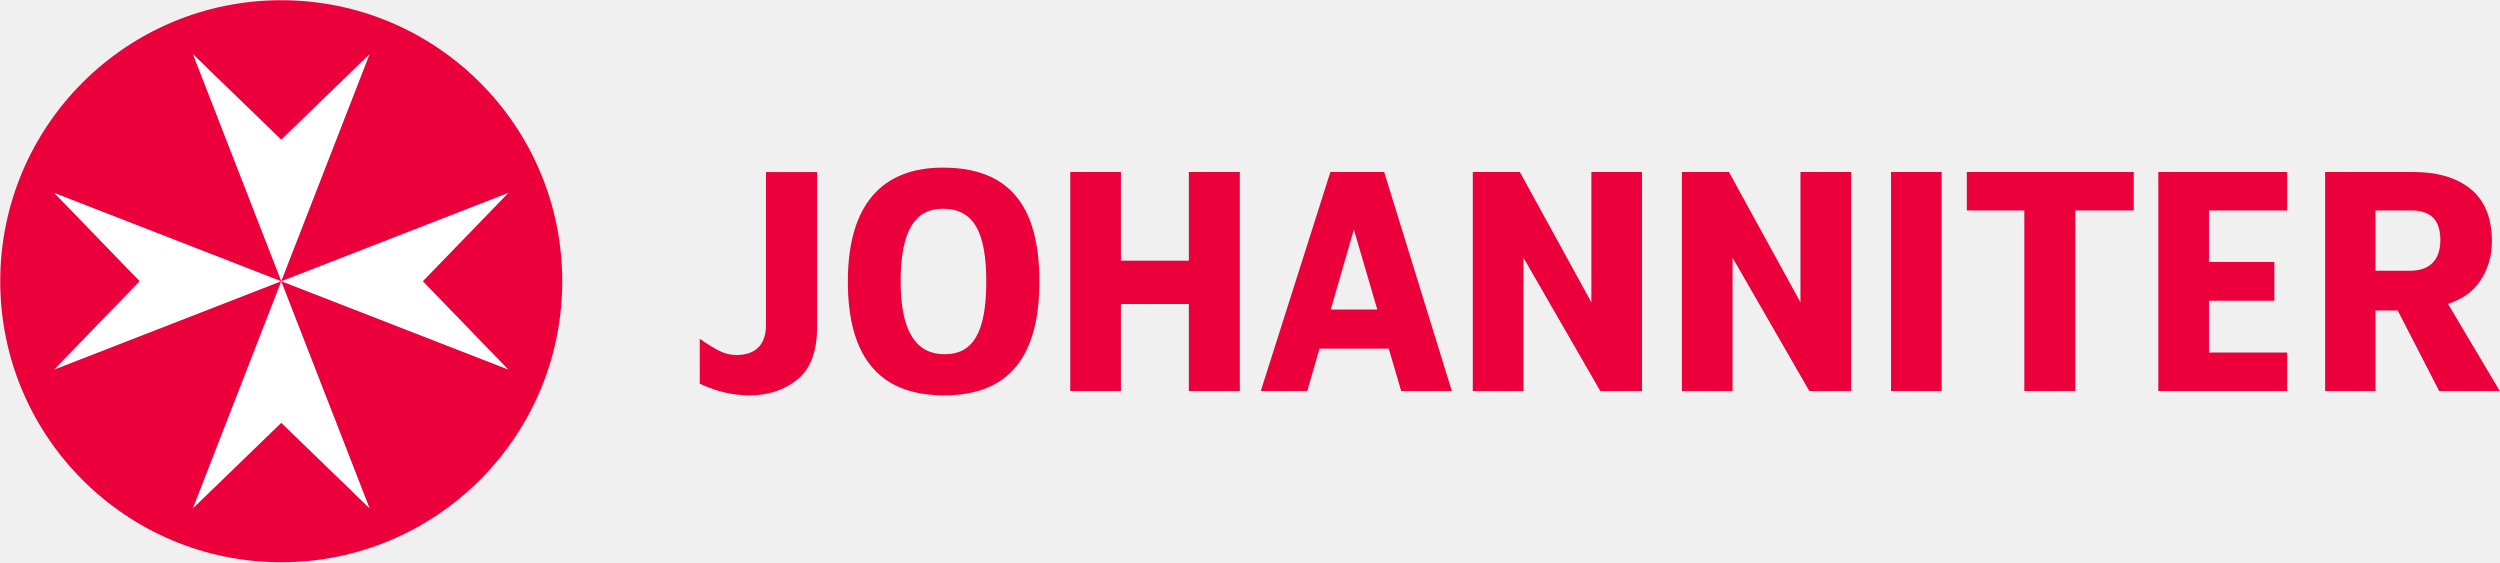
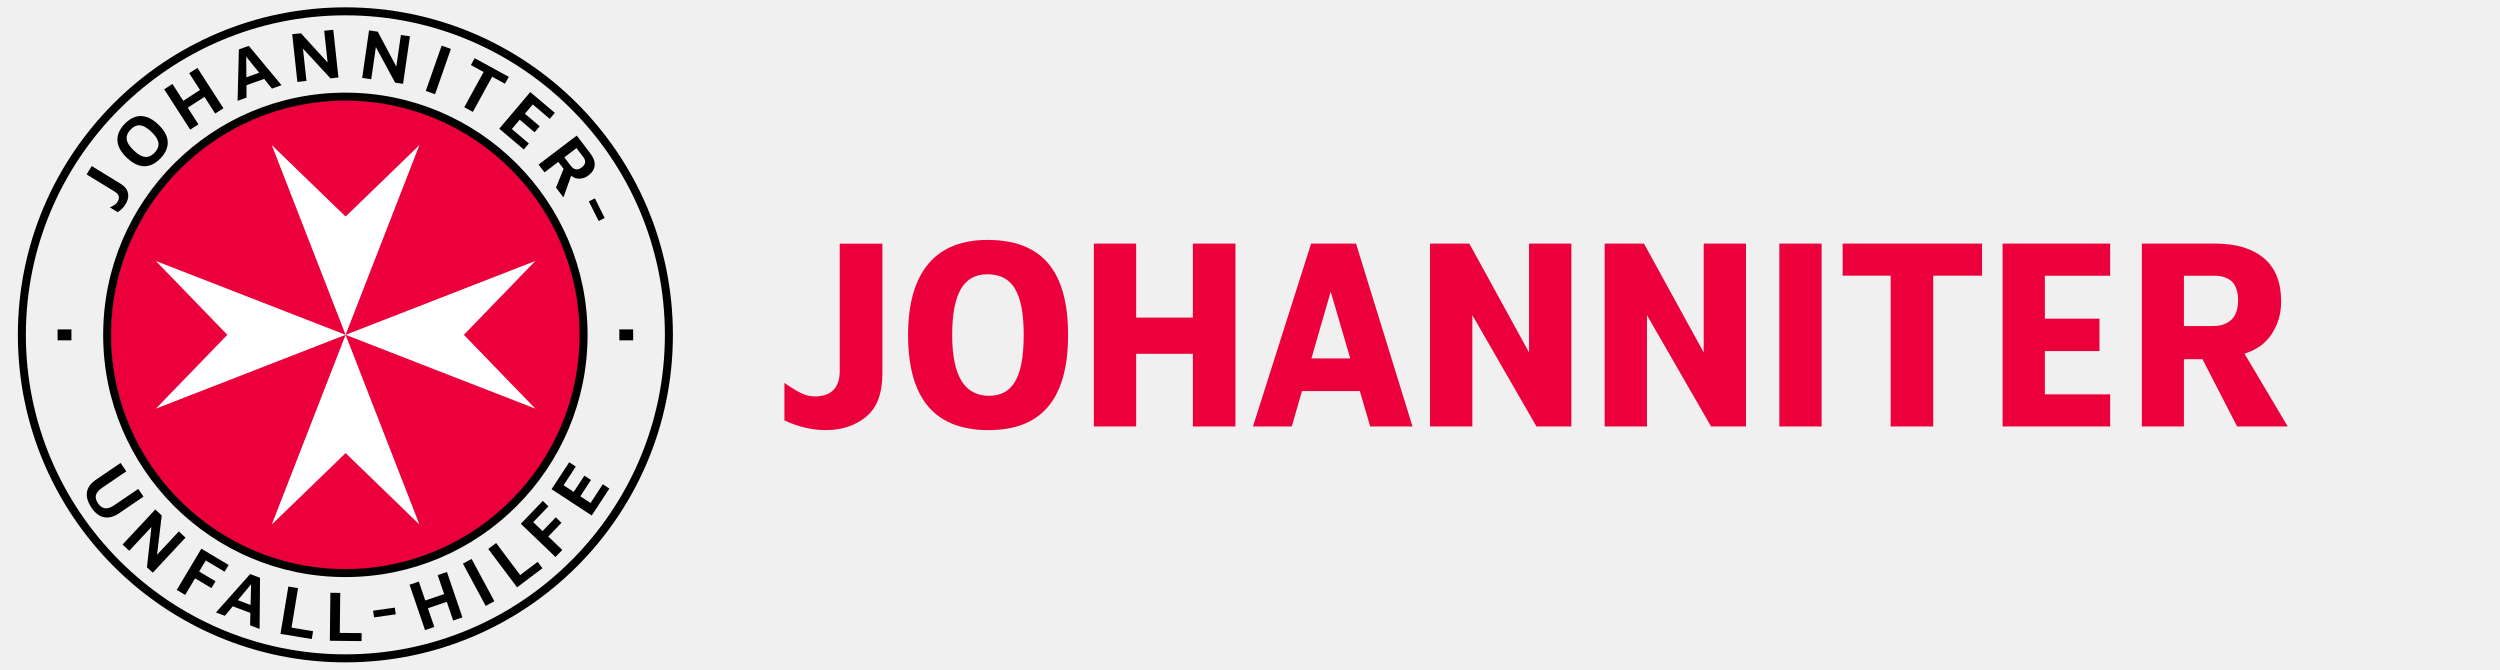
- <svg xmlns="http://www.w3.org/2000/svg" version="1.1" x="0" y="0" width="200" height="45" viewBox="0, 0, 200, 45">
-   <g>
-     <g>
-       <path d="M55.98,30.695 L55.98,27.104 C56.653,27.574 57.152,27.871 57.592,28.092 C58.027,28.308 58.47,28.4 58.908,28.4 C60.455,28.4 61.278,27.565 61.278,26.002 L61.278,13.767 L65.366,13.767 L65.366,26.178 C65.366,28.112 64.844,29.505 63.801,30.354 C62.759,31.204 61.472,31.628 59.942,31.628 C58.63,31.628 57.308,31.317 55.98,30.695 M67.827,22.519 C67.827,16.254 70.671,13.41 75.426,13.41 C80.685,13.41 83.151,16.404 83.151,22.519 C83.151,29.062 80.258,31.628 75.527,31.628 C70.52,31.628 67.827,28.76 67.827,22.519 M78.902,22.519 C78.902,18.398 77.795,16.699 75.425,16.699 C73.185,16.699 72.051,18.475 72.051,22.519 C72.051,26.564 73.313,28.339 75.58,28.339 C77.795,28.339 78.902,26.666 78.902,22.519 M85.621,13.76 L89.673,13.76 L89.673,20.851 L95.107,20.851 L95.107,13.76 L99.184,13.76 L99.184,31.279 L95.107,31.279 L95.107,24.318 L89.673,24.318 L89.673,31.279 L85.621,31.279 z M116.144,31.278 L110.733,13.76 L106.431,13.76 L100.863,31.278 L104.58,31.278 L105.559,27.888 L111.1,27.888 L112.093,31.278 z M110.183,24.761 L106.462,24.761 L108.308,18.363 z M148.088,13.76 L148.088,31.279 L144.745,31.279 L138.603,20.615 L138.603,31.279 L134.55,31.279 L134.55,13.76 L138.314,13.76 L144.037,24.187 L144.037,13.76 z M131.36,13.76 L131.36,31.279 L128.02,31.279 L121.876,20.615 L121.876,31.279 L117.823,31.279 L117.823,13.76 L121.587,13.76 L127.309,24.187 L127.309,13.76 z M151.283,13.76 L155.332,13.76 L155.332,31.279 L151.283,31.279 z M161.946,16.835 L157.347,16.835 L157.347,13.76 L170.701,13.76 L170.701,16.835 L166.023,16.835 L166.023,31.278 L161.946,31.278 z M195.84,24.307 C196.919,23.958 197.817,23.392 198.444,22.423 C199.074,21.452 199.35,20.439 199.35,19.302 C199.35,17.466 198.797,16.084 197.697,15.157 C196.593,14.23 195.039,13.76 193.029,13.76 L186.01,13.76 L186.01,31.278 L190.036,31.278 L190.036,24.836 L191.814,24.836 L195.135,31.279 L199.98,31.279 z M192.788,21.661 L190.036,21.661 L190.036,16.837 L192.971,16.837 C193.578,16.837 194.235,16.996 194.651,17.412 C195.036,17.795 195.229,18.455 195.229,19.19 C195.229,20.771 194.415,21.661 192.788,21.661 M172.667,31.279 L182.973,31.279 L182.973,28.2 L176.718,28.2 L176.718,24.058 L181.949,24.058 L181.949,20.953 L176.718,20.953 L176.718,16.837 L182.973,16.837 L182.973,13.76 L172.667,13.76 z M44.98,22.499 C44.98,34.914 34.915,44.979 22.5,44.979 C10.085,44.979 0.02,34.914 0.02,22.499 C0.02,10.084 10.085,0.019 22.5,0.019 C34.915,0.019 44.98,10.084 44.98,22.499" fill="#EB003C" />
-       <path d="M22.5,22.499 L4.327,15.428 L11.171,22.499 L4.327,29.571 z M22.5,22.499 L40.673,29.571 L33.829,22.499 L40.673,15.428 z M22.5,22.499 L15.429,40.673 L22.5,33.828 L29.571,40.673 z M22.5,22.499 L29.571,4.326 L22.5,11.17 L15.429,4.326 z" fill="#FFFFFF" />
+ <svg xmlns="http://www.w3.org/2000/svg" width="100%" height="100%" viewBox="0 0 168 45" version="1.1" xml:space="preserve" style="fill-rule:evenodd;clip-rule:evenodd;stroke-linejoin:round;stroke-miterlimit:2;">
+   <g transform="matrix(1,0,0,1,-22,0)">
+     <g transform="matrix(0.885061,0,0,0.885061,11.0879,2.58638)">
+       <g>
+         <g transform="matrix(0.792653,0,0,0.792653,20.7347,4.66511)">
+           <path d="M64.533,30.695L64.533,27.104C65.206,27.574 65.705,27.871 66.145,28.092C66.58,28.308 67.023,28.4 67.461,28.4C69.008,28.4 69.831,27.565 69.831,26.002L69.831,13.767L73.919,13.767L73.919,26.178C73.919,28.112 73.397,29.505 72.354,30.354C71.312,31.204 70.025,31.628 68.495,31.628C67.183,31.628 65.861,31.317 64.533,30.695M76.38,22.519C76.38,16.254 79.224,13.41 83.979,13.41C89.238,13.41 91.704,16.404 91.704,22.519C91.704,29.062 88.811,31.628 84.08,31.628C79.073,31.628 76.38,28.76 76.38,22.519M87.455,22.519C87.455,18.398 86.348,16.699 83.978,16.699C81.738,16.699 80.604,18.475 80.604,22.519C80.604,26.564 81.866,28.339 84.133,28.339C86.348,28.339 87.455,26.666 87.455,22.519M94.174,13.76L98.226,13.76L98.226,20.851L103.66,20.851L103.66,13.76L107.737,13.76L107.737,31.279L103.66,31.279L103.66,24.318L98.226,24.318L98.226,31.279L94.174,31.279L94.174,13.76ZM124.697,31.278L119.286,13.76L114.984,13.76L109.416,31.278L113.133,31.278L114.112,27.888L119.653,27.888L120.646,31.278L124.697,31.278ZM118.736,24.761L115.015,24.761L116.861,18.363L118.736,24.761ZM156.641,13.76L156.641,31.279L153.298,31.279L147.156,20.615L147.156,31.279L143.103,31.279L143.103,13.76L146.867,13.76L152.59,24.187L152.59,13.76L156.641,13.76ZM139.913,13.76L139.913,31.279L136.573,31.279L130.429,20.615L130.429,31.279L126.376,31.279L126.376,13.76L130.14,13.76L135.862,24.187L135.862,13.76L139.913,13.76ZM159.836,13.76L163.885,13.76L163.885,31.279L159.836,31.279L159.836,13.76ZM170.499,16.835L165.9,16.835L165.9,13.76L179.254,13.76L179.254,16.835L174.576,16.835L174.576,31.278L170.499,31.278L170.499,16.835ZM204.393,24.307C205.472,23.958 206.37,23.392 206.997,22.423C207.627,21.452 207.903,20.439 207.903,19.302C207.903,17.466 207.35,16.084 206.25,15.157C205.146,14.23 203.592,13.76 201.582,13.76L194.563,13.76L194.563,31.278L198.589,31.278L198.589,24.836L200.367,24.836L203.688,31.279L208.533,31.279L204.393,24.307ZM201.341,21.661L198.589,21.661L198.589,16.837L201.524,16.837C202.131,16.837 202.788,16.996 203.204,17.412C203.589,17.795 203.782,18.455 203.782,19.19C203.782,20.771 202.968,21.661 201.341,21.661M181.22,31.279L191.526,31.279L191.526,28.2L185.271,28.2L185.271,24.058L190.502,24.058L190.502,20.953L185.271,20.953L185.271,16.837L191.526,16.837L191.526,13.76L181.22,13.76L181.22,31.279ZM44.98,22.499C44.98,34.914 34.915,44.979 22.5,44.979C10.085,44.979 0.02,34.914 0.02,22.499C0.02,10.084 10.085,0.019 22.5,0.019C34.915,0.019 44.98,10.084 44.98,22.499" style="fill:rgb(235,0,60);fill-rule:nonzero;" />
+           <path d="M22.5,22.499L4.327,15.428L11.171,22.499L4.327,29.571L22.5,22.499ZM22.5,22.499L40.673,29.571L33.829,22.499L40.673,15.428L22.5,22.499ZM22.5,22.499L15.429,40.673L22.5,33.828L29.571,40.673L22.5,22.499ZM22.5,22.499L29.571,4.326L22.5,11.17L15.429,4.326L22.5,22.499Z" style="fill:white;fill-rule:nonzero;" />
+         </g>
+         <g transform="matrix(0.276852,0,0,0.276852,-224.168,-171.4)">
+           <path d="M873.826,698.886L870.034,698.886L870.034,701.883L873.826,701.883L873.826,698.886ZM1024.09,701.883L1027.88,701.883L1027.88,698.886L1024.09,698.886L1024.09,701.883ZM1021.36,742.534L1019.56,741.361L1016.2,746.492L1013.39,744.659L1016.31,740.18L1014.5,738.999L1011.58,743.45L1008.8,741.626L1012.14,736.504L1010.34,735.325L1005.51,742.711L1016.52,749.917L1021.36,742.534ZM1008.44,759.372L1004.61,755.696L1008.22,751.921L1006.66,750.419L1003.04,754.191L1000.48,751.744L1004.64,747.408L1003.1,745.917L997.082,752.198L1006.58,761.309L1008.44,759.372ZM1003,764.393L1001.69,762.642L996.896,766.248L990.305,757.472L988.145,759.099L996.047,769.625L1003,764.393ZM989.82,773.436L983.578,761.85L981.199,763.13L987.443,774.716L989.82,773.436ZM973.345,780.501L971.592,775.365L976.773,773.603L978.521,778.736L981.061,777.871L976.813,765.416L974.273,766.276L976.046,771.471L970.867,773.236L969.1,768.041L966.554,768.909L970.805,781.364L973.345,780.501ZM962.777,777.031L962.52,775.193L956.563,776.03L956.817,777.865L962.777,777.031ZM953.397,784.372L953.42,782.181L947.424,782.119L947.545,771.145L944.842,771.116L944.698,784.276L953.397,784.372ZM939.742,783.808L940.103,781.648L934.185,780.667L935.981,769.848L933.317,769.402L931.158,782.381L939.742,783.808ZM922.957,774.465L923.092,768.799L919.47,773.149L922.957,774.465ZM925.556,767.006L925.432,781.031L922.827,780.044L922.904,776.639L918.08,774.821L915.901,777.437L913.468,776.512L922.844,765.983L925.556,767.006ZM905.019,771.706L907.743,767.153L912.231,769.836L913.344,767.97L908.853,765.286L910.666,762.256L915.831,765.334L916.936,763.491L909.462,759.025L902.716,770.333L905.019,771.706ZM903.283,754.286L897.309,760.686L898.592,749.911L896.83,748.268L887.851,757.889L889.686,759.598L895.764,753.086L894.532,764.122L896.134,765.616L905.115,755.989L903.283,754.286ZM879.405,747.904C878.334,746.325 877.889,744.885 878.075,743.577C878.258,742.263 879.098,741.102 880.601,740.078L887.304,735.517L888.872,737.817L882.23,742.334C881.297,742.974 880.736,743.639 880.555,744.329C880.375,745.031 880.564,745.784 881.119,746.602C881.646,747.368 882.275,747.814 883.005,747.932C883.735,748.045 884.567,747.789 885.506,747.151L892.145,742.638L893.588,744.752L886.881,749.316C885.881,749.993 884.922,750.374 884.006,750.458C883.093,750.54 882.247,750.357 881.48,749.914C880.708,749.466 880.014,748.795 879.405,747.904M1015.73,663.777L1017.39,662.951L1020.07,668.336L1018.42,669.165L1015.73,663.777ZM1009,651.695L1010.75,653.989C1011.17,654.559 1011.64,654.892 1012.14,654.987C1012.64,655.086 1013.18,654.911 1013.78,654.466C1014.3,654.071 1014.61,653.637 1014.7,653.169C1014.79,652.707 1014.63,652.202 1014.23,651.655L1012.34,649.169L1009,651.695ZM1017.33,653.874C1017.26,654.917 1016.69,655.842 1015.61,656.662C1015.12,657.045 1014.55,657.305 1013.95,657.446C1013.33,657.587 1012.73,657.575 1012.13,657.417C1011.68,657.296 1011.27,657.045 1010.88,656.735L1008.76,662.675L1006.72,659.988L1008.8,654.852L1007.35,652.949L1003.57,655.819L1001.94,653.685L1012.42,645.73L1016.13,650.621C1017,651.754 1017.4,652.836 1017.33,653.874M991.165,643.846L999.667,633.799L1006.4,639.497L1005.01,641.14L1000.34,637.188L998.187,639.733L1002.25,643.175L1000.85,644.83L996.772,641.377L994.607,643.934L999.286,647.903L997.894,649.547L991.165,643.846ZM981.566,637.949L986.863,628.294L983.381,626.385L984.416,624.505L993.764,629.621L992.726,631.507L989.211,629.582L983.92,639.237L981.566,637.949ZM971.008,633.486L975.361,621.065L977.901,621.962L973.557,634.386L971.008,633.486ZM962.929,626.814L964.18,618.151L966.661,618.506L964.778,631.533L962.61,631.223L957.322,621.455L956.047,630.273L953.564,629.912L955.447,616.888L957.835,617.232L962.929,626.814ZM944.083,625.683L943.15,616.983L945.642,616.716L947.049,629.802L944.873,630.036L937.326,621.88L938.282,630.746L935.79,631.014L934.38,617.928L936.773,617.669L944.083,625.683ZM925.322,628.497L921.759,624.09L921.807,629.748L925.322,628.497ZM926.684,630.191L921.827,631.922L921.852,635.322L919.397,636.195L919.749,622.103L922.481,621.13L931.451,631.913L928.826,632.844L926.684,630.191ZM906.404,644.103L899.274,633.038L901.527,631.581L904.501,636.193L909.096,633.233L906.124,628.623L908.38,627.169L915.509,638.237L913.254,639.685L910.314,635.127L905.719,638.087L908.662,642.648L906.404,644.103ZM896.647,650.406C897.177,649.845 897.515,649.273 897.656,648.687C897.794,648.1 897.715,647.48 897.399,646.823C897.098,646.164 896.545,645.459 895.759,644.706C894.955,643.942 894.219,643.426 893.56,643.161C892.903,642.894 892.28,642.84 891.702,643.006C891.124,643.175 890.569,643.536 890.033,644.1C889.498,644.658 889.162,645.236 889.027,645.825C888.891,646.417 888.973,647.038 889.269,647.683C889.568,648.334 890.121,649.042 890.921,649.803C891.719,650.564 892.449,651.08 893.114,651.345C893.774,651.619 894.394,651.669 894.972,651.5C895.547,651.331 896.105,650.967 896.647,650.406M898.276,651.96C897.371,652.904 896.418,653.544 895.415,653.882C894.406,654.223 893.368,654.226 892.291,653.896C891.223,653.564 890.129,652.859 889.016,651.802C887.383,650.249 886.532,648.684 886.445,647.102C886.366,645.521 887.014,644.007 888.407,642.547C889.303,641.608 890.256,640.963 891.262,640.624C892.269,640.286 893.309,640.28 894.38,640.613C895.454,640.946 896.545,641.645 897.662,642.705C899.288,644.258 900.145,645.82 900.23,647.404C900.314,648.986 899.66,650.502 898.276,651.96M888.66,664.578C888.364,665.06 888.032,665.48 887.657,665.832C887.296,666.185 886.91,666.484 886.507,666.732L884.37,665.421C884.821,665.226 885.229,665.012 885.593,664.789C885.954,664.575 886.239,664.296 886.456,663.946C886.797,663.385 886.921,662.87 886.814,662.396C886.709,661.928 886.337,661.494 885.697,661.102L877.993,656.377L879.4,654.088L887.22,658.883C887.927,659.318 888.452,659.78 888.793,660.27C889.125,660.767 889.328,661.263 889.388,661.762C889.452,662.266 889.413,662.757 889.266,663.239C889.114,663.718 888.917,664.166 888.66,664.578M948.957,633.957C912.267,633.957 882.532,663.696 882.532,700.383C882.532,737.068 912.267,766.809 948.957,766.809C985.642,766.809 1015.38,737.068 1015.38,700.383C1015.38,663.696 985.642,633.957 948.957,633.957M948.957,636.15C984.371,636.15 1013.19,664.967 1013.19,700.383C1013.19,735.799 984.371,764.613 948.957,764.613C913.539,764.613 884.722,735.799 884.722,700.383C884.722,664.967 913.539,636.15 948.957,636.15M948.955,610.562C899.353,610.562 859.136,650.773 859.136,700.377C859.136,749.985 899.353,790.201 948.955,790.201C998.562,790.201 1038.78,749.985 1038.78,700.377C1038.78,650.773 998.562,610.562 948.955,610.562M948.955,612.752C997.274,612.752 1036.58,652.061 1036.58,700.377C1036.58,748.693 997.274,788.003 948.955,788.003C900.636,788.003 861.332,748.693 861.332,700.377C861.332,652.061 900.636,612.752 948.955,612.752" style="fill-rule:nonzero;" />
+         </g>
+       </g>
    </g>
  </g>
</svg>
